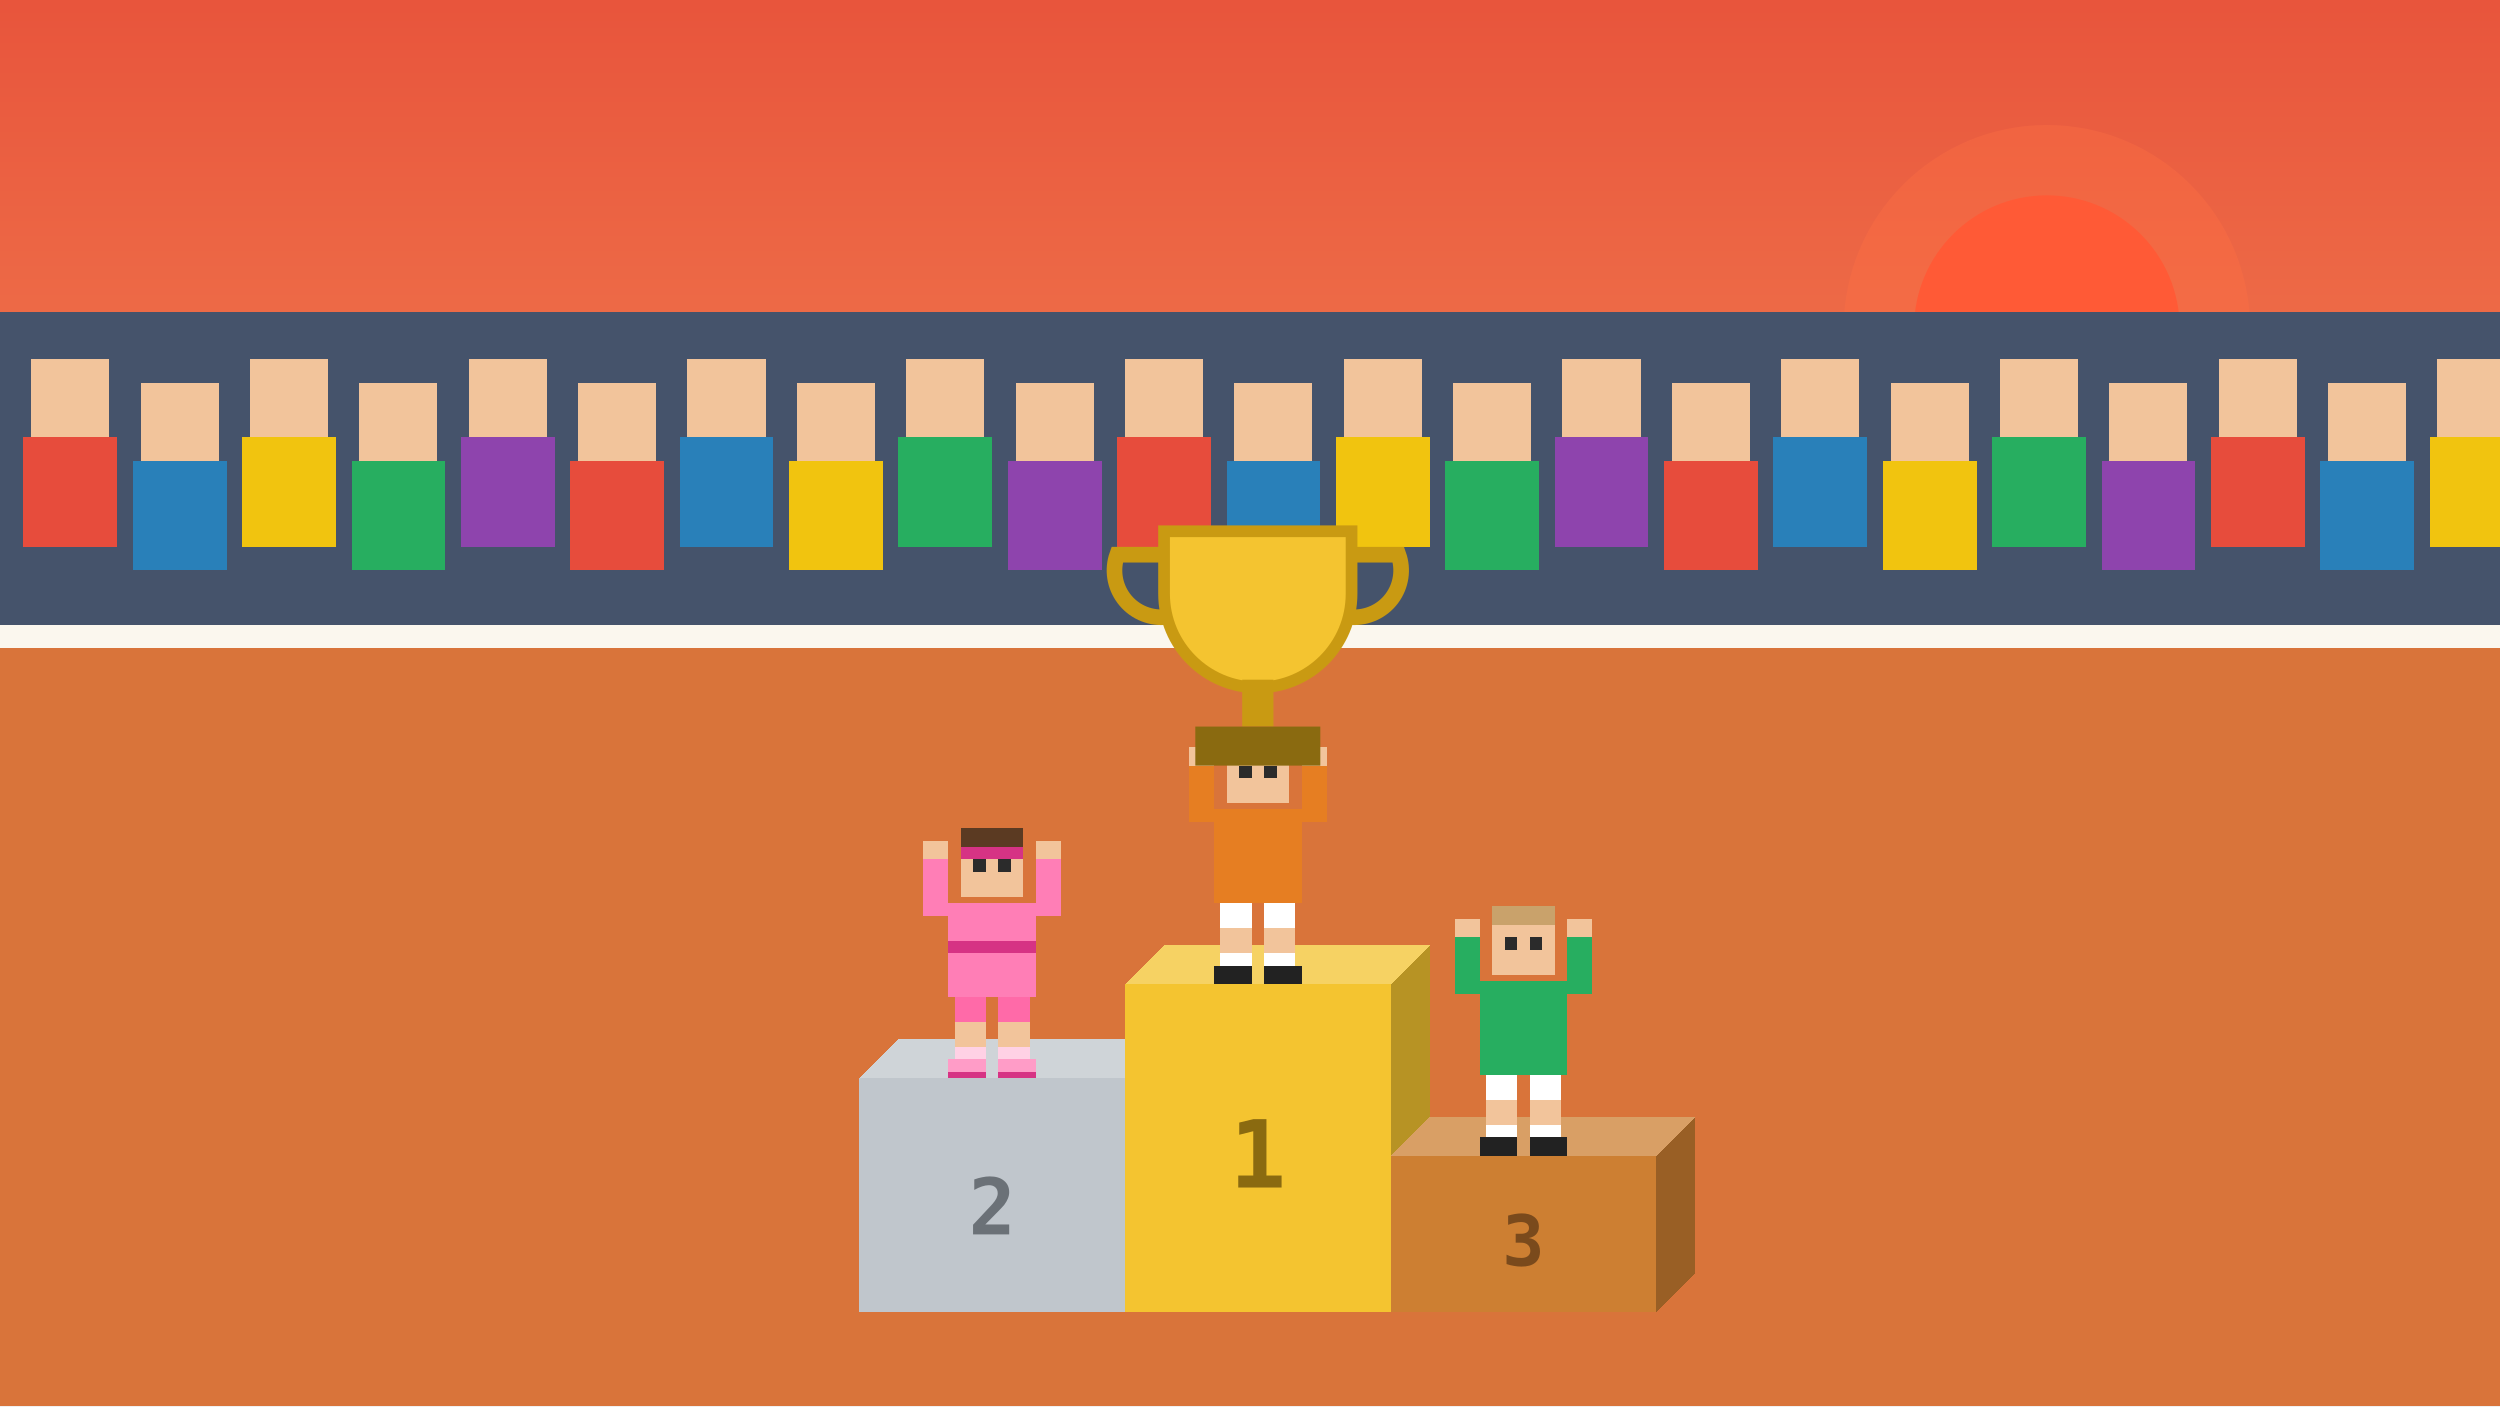
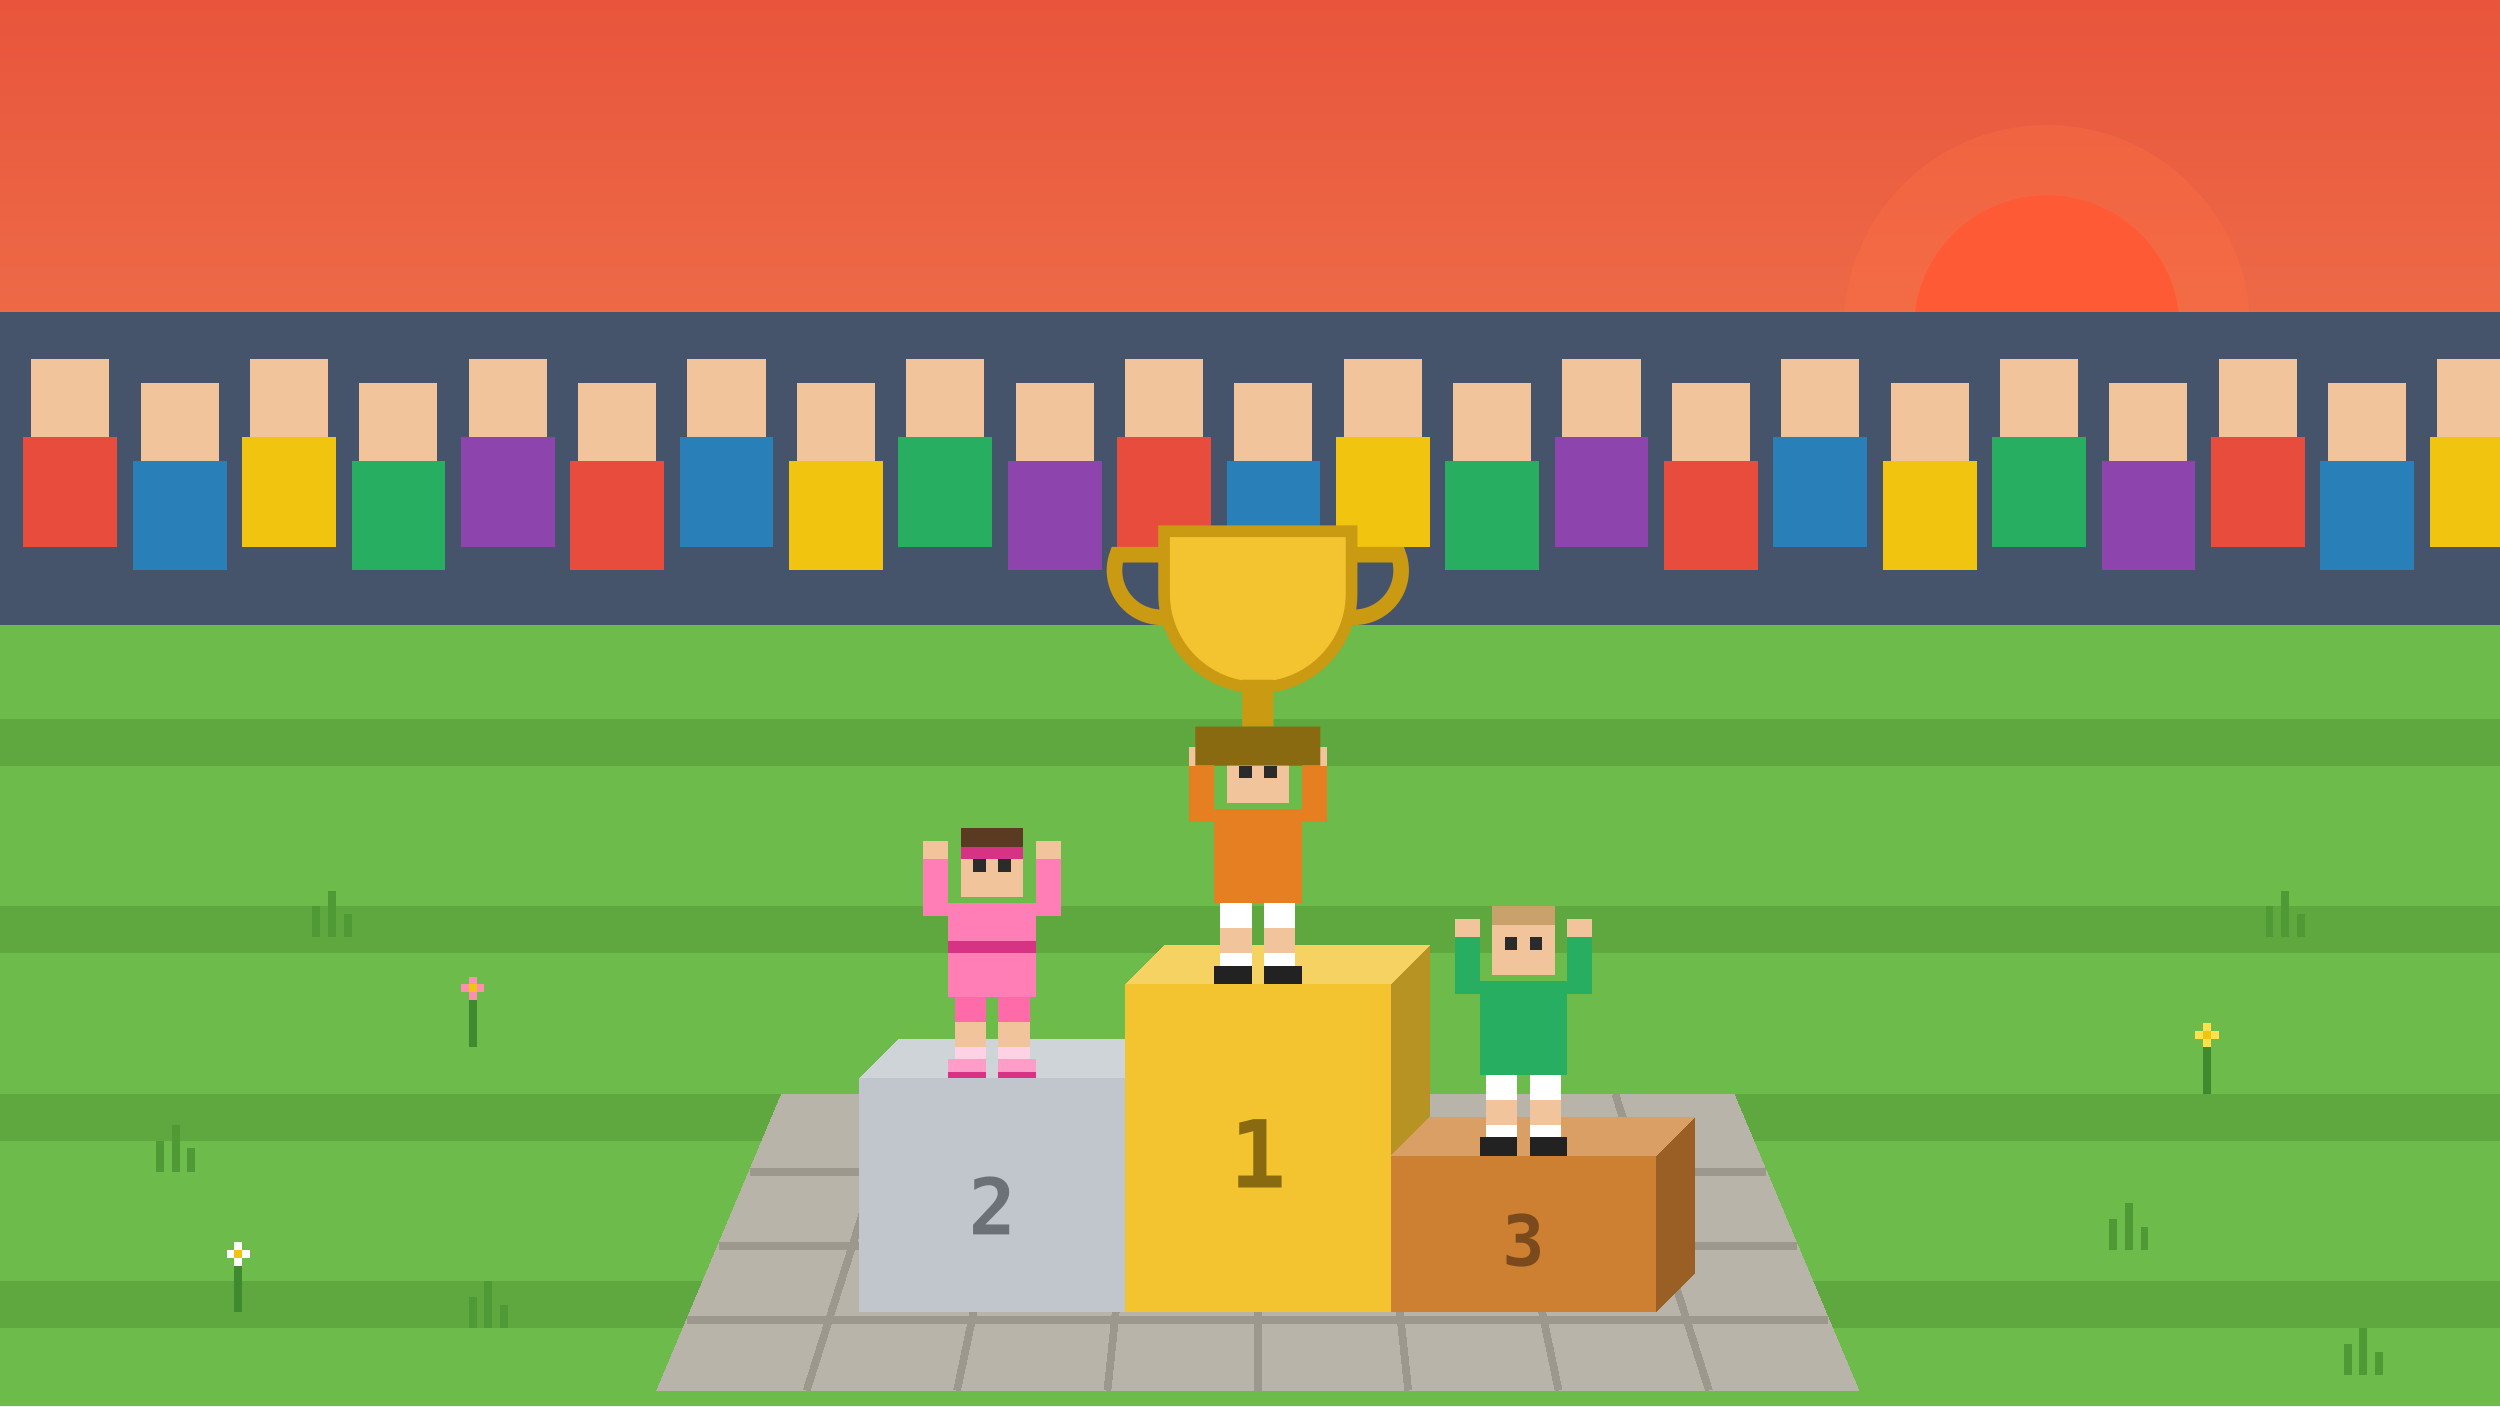
<svg xmlns="http://www.w3.org/2000/svg" viewBox="0 0 320 180" shape-rendering="crispEdges">
  <defs>
    <linearGradient id="evening" x1="0" y1="0" x2="0" y2="1">
      <stop offset="0" stop-color="#e8553c" />
      <stop offset="1" stop-color="#ffb36b" />
    </linearGradient>
  </defs>
  <rect x="0" y="0" width="320" height="180" fill="url(#evening)" />
  <g shape-rendering="auto">
    <circle cx="262" cy="42" r="26" fill="#ff7043" opacity="0.35" />
    <circle cx="262" cy="42" r="17" fill="#ff5a36" />
  </g>
  <rect x="0" y="40" width="320" height="40" fill="#45536b" />
  <g>
    <animateTransform attributeName="transform" type="translate" values="0 0;0 -2;0 0" dur="0.90s" begin="0.0s" repeatCount="indefinite" />
    <rect x="4" y="46" width="10" height="10" fill="#f2c49b" />
    <rect x="3" y="56" width="12" height="14" fill="#e74c3c" />
  </g>
  <g>
    <animateTransform attributeName="transform" type="translate" values="0 0;0 -2;0 0" dur="1.05s" begin="0.2s" repeatCount="indefinite" />
    <rect x="18" y="49" width="10" height="10" fill="#f2c49b" />
    <rect x="17" y="59" width="12" height="14" fill="#2980b9" />
  </g>
  <g>
    <animateTransform attributeName="transform" type="translate" values="0 0;0 -2;0 0" dur="1.20s" begin="0.4s" repeatCount="indefinite" />
    <rect x="32" y="46" width="10" height="10" fill="#f2c49b" />
    <rect x="31" y="56" width="12" height="14" fill="#f1c40f" />
  </g>
  <g>
    <animateTransform attributeName="transform" type="translate" values="0 0;0 -2;0 0" dur="1.35s" begin="0.6s" repeatCount="indefinite" />
    <rect x="46" y="49" width="10" height="10" fill="#f2c49b" />
    <rect x="45" y="59" width="12" height="14" fill="#27ae60" />
  </g>
  <g>
    <animateTransform attributeName="transform" type="translate" values="0 0;0 -2;0 0" dur="0.90s" begin="0.8s" repeatCount="indefinite" />
    <rect x="60" y="46" width="10" height="10" fill="#f2c49b" />
    <rect x="59" y="56" width="12" height="14" fill="#8e44ad" />
  </g>
  <g>
    <animateTransform attributeName="transform" type="translate" values="0 0;0 -2;0 0" dur="1.05s" begin="0.0s" repeatCount="indefinite" />
    <rect x="74" y="49" width="10" height="10" fill="#f2c49b" />
    <rect x="73" y="59" width="12" height="14" fill="#e74c3c" />
  </g>
  <g>
    <animateTransform attributeName="transform" type="translate" values="0 0;0 -2;0 0" dur="1.20s" begin="0.2s" repeatCount="indefinite" />
    <rect x="88" y="46" width="10" height="10" fill="#f2c49b" />
    <rect x="87" y="56" width="12" height="14" fill="#2980b9" />
  </g>
  <g>
    <animateTransform attributeName="transform" type="translate" values="0 0;0 -2;0 0" dur="1.35s" begin="0.4s" repeatCount="indefinite" />
    <rect x="102" y="49" width="10" height="10" fill="#f2c49b" />
    <rect x="101" y="59" width="12" height="14" fill="#f1c40f" />
  </g>
  <g>
    <animateTransform attributeName="transform" type="translate" values="0 0;0 -2;0 0" dur="0.90s" begin="0.6s" repeatCount="indefinite" />
    <rect x="116" y="46" width="10" height="10" fill="#f2c49b" />
    <rect x="115" y="56" width="12" height="14" fill="#27ae60" />
  </g>
  <g>
    <animateTransform attributeName="transform" type="translate" values="0 0;0 -2;0 0" dur="1.05s" begin="0.8s" repeatCount="indefinite" />
    <rect x="130" y="49" width="10" height="10" fill="#f2c49b" />
    <rect x="129" y="59" width="12" height="14" fill="#8e44ad" />
  </g>
  <g>
    <animateTransform attributeName="transform" type="translate" values="0 0;0 -2;0 0" dur="1.20s" begin="0.0s" repeatCount="indefinite" />
    <rect x="144" y="46" width="10" height="10" fill="#f2c49b" />
    <rect x="143" y="56" width="12" height="14" fill="#e74c3c" />
  </g>
  <g>
    <animateTransform attributeName="transform" type="translate" values="0 0;0 -2;0 0" dur="1.35s" begin="0.2s" repeatCount="indefinite" />
    <rect x="158" y="49" width="10" height="10" fill="#f2c49b" />
    <rect x="157" y="59" width="12" height="14" fill="#2980b9" />
  </g>
  <g>
    <animateTransform attributeName="transform" type="translate" values="0 0;0 -2;0 0" dur="0.90s" begin="0.4s" repeatCount="indefinite" />
    <rect x="172" y="46" width="10" height="10" fill="#f2c49b" />
    <rect x="171" y="56" width="12" height="14" fill="#f1c40f" />
  </g>
  <g>
    <animateTransform attributeName="transform" type="translate" values="0 0;0 -2;0 0" dur="1.05s" begin="0.6s" repeatCount="indefinite" />
    <rect x="186" y="49" width="10" height="10" fill="#f2c49b" />
    <rect x="185" y="59" width="12" height="14" fill="#27ae60" />
  </g>
  <g>
    <animateTransform attributeName="transform" type="translate" values="0 0;0 -2;0 0" dur="1.20s" begin="0.8s" repeatCount="indefinite" />
    <rect x="200" y="46" width="10" height="10" fill="#f2c49b" />
    <rect x="199" y="56" width="12" height="14" fill="#8e44ad" />
  </g>
  <g>
    <animateTransform attributeName="transform" type="translate" values="0 0;0 -2;0 0" dur="1.35s" begin="0.0s" repeatCount="indefinite" />
    <rect x="214" y="49" width="10" height="10" fill="#f2c49b" />
    <rect x="213" y="59" width="12" height="14" fill="#e74c3c" />
  </g>
  <g>
    <animateTransform attributeName="transform" type="translate" values="0 0;0 -2;0 0" dur="0.90s" begin="0.2s" repeatCount="indefinite" />
    <rect x="228" y="46" width="10" height="10" fill="#f2c49b" />
    <rect x="227" y="56" width="12" height="14" fill="#2980b9" />
  </g>
  <g>
    <animateTransform attributeName="transform" type="translate" values="0 0;0 -2;0 0" dur="1.05s" begin="0.4s" repeatCount="indefinite" />
    <rect x="242" y="49" width="10" height="10" fill="#f2c49b" />
    <rect x="241" y="59" width="12" height="14" fill="#f1c40f" />
  </g>
  <g>
    <animateTransform attributeName="transform" type="translate" values="0 0;0 -2;0 0" dur="1.20s" begin="0.6s" repeatCount="indefinite" />
    <rect x="256" y="46" width="10" height="10" fill="#f2c49b" />
    <rect x="255" y="56" width="12" height="14" fill="#27ae60" />
  </g>
  <g>
    <animateTransform attributeName="transform" type="translate" values="0 0;0 -2;0 0" dur="1.35s" begin="0.8s" repeatCount="indefinite" />
    <rect x="270" y="49" width="10" height="10" fill="#f2c49b" />
    <rect x="269" y="59" width="12" height="14" fill="#8e44ad" />
  </g>
  <g>
    <animateTransform attributeName="transform" type="translate" values="0 0;0 -2;0 0" dur="0.90s" begin="0.0s" repeatCount="indefinite" />
    <rect x="284" y="46" width="10" height="10" fill="#f2c49b" />
    <rect x="283" y="56" width="12" height="14" fill="#e74c3c" />
  </g>
  <g>
    <animateTransform attributeName="transform" type="translate" values="0 0;0 -2;0 0" dur="1.05s" begin="0.2s" repeatCount="indefinite" />
    <rect x="298" y="49" width="10" height="10" fill="#f2c49b" />
    <rect x="297" y="59" width="12" height="14" fill="#2980b9" />
  </g>
  <g>
    <animateTransform attributeName="transform" type="translate" values="0 0;0 -2;0 0" dur="1.20s" begin="0.4s" repeatCount="indefinite" />
    <rect x="312" y="46" width="10" height="10" fill="#f2c49b" />
    <rect x="311" y="56" width="12" height="14" fill="#f1c40f" />
  </g>
-   <rect x="0" y="80" width="320" height="100" fill="#d9743a" />
-   <rect x="0" y="80" width="320" height="3" fill="#fbf7ee" />
+   <rect x="0" y="80" width="320" height="100" fill="#6dbb4a" />
+   <rect x="0" y="92" width="320" height="6" fill="#5ea83f" />
+   <rect x="0" y="116" width="320" height="6" fill="#5ea83f" />
+   <rect x="0" y="140" width="320" height="6" fill="#5ea83f" />
+   <rect x="0" y="164" width="320" height="6" fill="#5ea83f" />
+   <polygon points="100,140 222,140 238,178 84,178" fill="#b9b4aa" />
+   <rect x="96" y="149.5" width="130" height="1" fill="#9d988e" />
+   <rect x="92" y="159.0" width="138" height="1" fill="#9d988e" />
+   <rect x="88" y="168.5" width="146" height="1" fill="#9d988e" />
+   <line x1="115.25" y1="140" x2="103.25" y2="178" stroke="#9d988e" stroke-width="1" />
+   <line x1="130.5" y1="140" x2="122.5" y2="178" stroke="#9d988e" stroke-width="1" />
+   <line x1="145.75" y1="140" x2="141.75" y2="178" stroke="#9d988e" stroke-width="1" />
+   <line x1="161.0" y1="140" x2="161.0" y2="178" stroke="#9d988e" stroke-width="1" />
+   <line x1="176.25" y1="140" x2="180.25" y2="178" stroke="#9d988e" stroke-width="1" />
+   <line x1="191.5" y1="140" x2="199.5" y2="178" stroke="#9d988e" stroke-width="1" />
+   <line x1="206.75" y1="140" x2="218.75" y2="178" stroke="#9d988e" stroke-width="1" />
+   <rect x="20" y="146" width="1" height="4" fill="#4f9a35" />
+   <rect x="22" y="144" width="1" height="6" fill="#4f9a35" />
+   <rect x="24" y="147" width="1" height="3" fill="#4f9a35" />
+   <rect x="60" y="166" width="1" height="4" fill="#4f9a35" />
+   <rect x="62" y="164" width="1" height="6" fill="#4f9a35" />
+   <rect x="64" y="167" width="1" height="3" fill="#4f9a35" />
+   <rect x="270" y="156" width="1" height="4" fill="#4f9a35" />
+   <rect x="272" y="154" width="1" height="6" fill="#4f9a35" />
+   <rect x="274" y="157" width="1" height="3" fill="#4f9a35" />
+   <rect x="300" y="172" width="1" height="4" fill="#4f9a35" />
+   <rect x="302" y="170" width="1" height="6" fill="#4f9a35" />
+   <rect x="304" y="173" width="1" height="3" fill="#4f9a35" />
+   <rect x="40" y="116" width="1" height="4" fill="#4f9a35" />
+   <rect x="42" y="114" width="1" height="6" fill="#4f9a35" />
+   <rect x="44" y="117" width="1" height="3" fill="#4f9a35" />
+   <rect x="290" y="116" width="1" height="4" fill="#4f9a35" />
+   <rect x="292" y="114" width="1" height="6" fill="#4f9a35" />
+   <rect x="294" y="117" width="1" height="3" fill="#4f9a35" />
+   <rect x="30" y="162" width="1" height="6" fill="#3f8a2f" />
+   <g>
+     <animateTransform attributeName="transform" type="rotate" values="-8 30 162;8 30 162;-8 30 162" dur="1.8s" repeatCount="indefinite" />
+     <rect x="29" y="160" width="3" height="1" fill="#ffffff" />
+     <rect x="30" y="159" width="1" height="3" fill="#ffffff" />
+     <rect x="30" y="160" width="1" height="1" fill="#f1c40f" />
+   </g>
+   <rect x="282" y="134" width="1" height="6" fill="#3f8a2f" />
+   <g>
+     <animateTransform attributeName="transform" type="rotate" values="-8 282 134;8 282 134;-8 282 134" dur="1.8s" repeatCount="indefinite" />
+     <rect x="281" y="132" width="3" height="1" fill="#ffe14d" />
+     <rect x="282" y="131" width="1" height="3" fill="#ffe14d" />
+     <rect x="282" y="132" width="1" height="1" fill="#f1c40f" />
+   </g>
+   <rect x="60" y="128" width="1" height="6" fill="#3f8a2f" />
+   <g>
+     <animateTransform attributeName="transform" type="rotate" values="-8 60 128;8 60 128;-8 60 128" dur="1.4s" repeatCount="indefinite" />
+     <rect x="59" y="126" width="3" height="1" fill="#ff8fb1" />
+     <rect x="60" y="125" width="1" height="3" fill="#ff8fb1" />
+     <rect x="60" y="126" width="1" height="1" fill="#f1c40f" />
+   </g>
  <polygon points="110,138 115,133 149,133 144,138" fill="#cfd4d8" />
  <polygon points="144,138 149,133 149,163 144,168" fill="#909499" />
  <rect x="110" y="138" width="34" height="30" fill="#c0c6cc" />
  <polygon points="144,126 149,121 183,121 178,126" fill="#f6d263" />
  <polygon points="178,126 183,121 183,163 178,168" fill="#b79324" />
  <rect x="144" y="126" width="34" height="42" fill="#f4c430" />
  <polygon points="178,148 183,143 217,143 212,148" fill="#d99f65" />
  <polygon points="212,148 217,143 217,163 212,168" fill="#995f25" />
  <rect x="178" y="148" width="34" height="20" fill="#cd7f32" />
  <text x="161" y="152" font-family="monospace" font-size="12" font-weight="bold" text-anchor="middle" fill="#8a6a10">1</text>
  <text x="127" y="158" font-family="monospace" font-size="10" font-weight="bold" text-anchor="middle" fill="#6b7177">2</text>
  <text x="195" y="162" font-family="monospace" font-size="9" font-weight="bold" text-anchor="middle" fill="#7a4a1c">3</text>
  <g>
    <animateTransform attributeName="transform" type="translate" values="0 0;0 -0.80;0 0" keyTimes="0;0.5;1" calcMode="spline" keySplines="0.4 0 0.6 1;0.4 0 0.6 1" dur="1.8s" begin="0.4s" repeatCount="indefinite" />
    <rect x="156.2" y="114.8" width="4.0" height="4.0" fill="#ffffff" />
    <rect x="161.8" y="114.8" width="4.0" height="4.0" fill="#ffffff" />
    <rect x="156.2" y="118.8" width="4.0" height="3.2" fill="#f2c49b" />
    <rect x="161.8" y="118.8" width="4.0" height="3.2" fill="#f2c49b" />
    <rect x="156.2" y="122.0" width="4.0" height="1.6" fill="#ffffff" />
    <rect x="161.8" y="122.0" width="4.0" height="1.6" fill="#ffffff" />
    <rect x="155.4" y="123.6" width="4.8" height="2.4" fill="#222222" />
    <rect x="161.8" y="123.6" width="4.8" height="2.4" fill="#222222" />
    <rect x="155.4" y="103.6" width="11.2" height="12.0" fill="#e67e22" />
    <rect x="157.0" y="94.0" width="8.0" height="8.8" fill="#f2c49b" />
    <rect x="157.0" y="94.0" width="8.0" height="2.4" fill="#222222" />
    <rect x="158.6" y="98.0" width="1.6" height="1.6" fill="#2b2b2b" />
    <rect x="161.8" y="98.0" width="1.6" height="1.6" fill="#2b2b2b" />
    <rect x="152.2" y="97.2" width="3.2" height="8.0" fill="#e67e22" />
    <rect x="166.6" y="97.2" width="3.2" height="8.0" fill="#e67e22" />
    <rect x="152.2" y="95.6" width="3.2" height="2.4" fill="#f2c49b" />
    <rect x="166.6" y="95.6" width="3.2" height="2.4" fill="#f2c49b" />
    <g opacity="0">
      <animate attributeName="opacity" values="0;0;1;0" keyTimes="0;0.92;0.96;1" dur="5.20s" begin="2.8s" repeatCount="indefinite" />
      <rect x="158.6" y="98.0" width="1.6" height="1.6" fill="#f2c49b" />
      <rect x="161.8" y="98.0" width="1.6" height="1.6" fill="#f2c49b" />
    </g>
  </g>
  <g shape-rendering="auto">
    <path d="M 149 68 h 24 v 8 a 12 12 0 0 1 -24 0 z" fill="#f4c430" stroke="#c99a12" stroke-width="1.5" />
    <path d="M 149 71 h -6 a 6 6 0 0 0 6 8" fill="none" stroke="#c99a12" stroke-width="2" />
    <path d="M 173 71 h 6 a 6 6 0 0 1 -6 8" fill="none" stroke="#c99a12" stroke-width="2" />
    <rect x="159" y="87" width="4" height="6" fill="#c99a12" />
    <rect x="153" y="93" width="16" height="5" fill="#8a6a10" />
  </g>
  <g shape-rendering="auto">
    <circle cx="20" cy="48" r="3" fill="#ffffff" opacity="0">
      <animate attributeName="opacity" values="0;0;1;0" keyTimes="0;0.85;0.88;1" dur="1.60s" begin="0.0s" repeatCount="indefinite" />
    </circle>
  </g>
  <g shape-rendering="auto">
    <circle cx="73" cy="55" r="3" fill="#ffffff" opacity="0">
      <animate attributeName="opacity" values="0;0;1;0" keyTimes="0;0.85;0.88;1" dur="1.95s" begin="0.3s" repeatCount="indefinite" />
    </circle>
  </g>
  <g shape-rendering="auto">
    <circle cx="126" cy="62" r="3" fill="#ffffff" opacity="0">
      <animate attributeName="opacity" values="0;0;1;0" keyTimes="0;0.85;0.88;1" dur="2.30s" begin="0.6s" repeatCount="indefinite" />
    </circle>
  </g>
  <g shape-rendering="auto">
    <circle cx="179" cy="69" r="3" fill="#ffffff" opacity="0">
      <animate attributeName="opacity" values="0;0;1;0" keyTimes="0;0.85;0.88;1" dur="2.65s" begin="0.9s" repeatCount="indefinite" />
    </circle>
  </g>
  <g>
    <animateTransform attributeName="transform" type="translate" values="0 0; 0 -2; 0 0" dur="0.5s" repeatCount="indefinite" />
    <g>
      <animateTransform attributeName="transform" type="translate" values="0 0;0 -0.80;0 0" keyTimes="0;0.5;1" calcMode="spline" keySplines="0.4 0 0.6 1;0.4 0 0.6 1" dur="2.2s" begin="0.0s" repeatCount="indefinite" />
      <rect x="122.2" y="126.8" width="4.0" height="4.0" fill="#ff6aa8" />
      <rect x="127.8" y="126.8" width="4.0" height="4.0" fill="#ff6aa8" />
      <rect x="122.2" y="130.8" width="4.0" height="3.2" fill="#f2c49b" />
      <rect x="127.8" y="130.8" width="4.0" height="3.2" fill="#f2c49b" />
      <rect x="122.2" y="134.0" width="4.0" height="1.6" fill="#ffd1e5" />
      <rect x="127.8" y="134.0" width="4.0" height="1.6" fill="#ffd1e5" />
      <rect x="121.4" y="135.6" width="4.8" height="2.4" fill="#ff9cc7" />
      <rect x="127.8" y="135.6" width="4.8" height="2.4" fill="#ff9cc7" />
      <rect x="121.4" y="115.6" width="11.2" height="12.0" fill="#ff7eb6" />
      <rect x="123.0" y="106.0" width="8.0" height="8.8" fill="#f2c49b" />
      <rect x="123.0" y="106.0" width="8.0" height="2.4" fill="#5b3a22" />
      <rect x="124.6" y="110.0" width="1.6" height="1.6" fill="#2b2b2b" />
      <rect x="127.8" y="110.0" width="1.6" height="1.6" fill="#2b2b2b" />
      <rect x="118.2" y="109.2" width="3.2" height="8.0" fill="#ff7eb6" />
      <rect x="132.6" y="109.2" width="3.2" height="8.0" fill="#ff7eb6" />
      <rect x="118.2" y="107.6" width="3.2" height="2.4" fill="#f2c49b" />
      <rect x="132.6" y="107.6" width="3.2" height="2.4" fill="#f2c49b" />
      <rect x="123.0" y="108.4" width="8.0" height="1.6" fill="#d63384" />
      <rect x="121.4" y="120.4" width="11.2" height="1.6" fill="#d63384" />
      <rect x="121.4" y="137.2" width="4.8" height="0.8" fill="#d63384" />
      <rect x="127.8" y="137.2" width="4.8" height="0.8" fill="#d63384" />
      <g opacity="0">
        <animate attributeName="opacity" values="0;0;1;0" keyTimes="0;0.92;0.96;1" dur="5.65s" begin="1.4s" repeatCount="indefinite" />
        <rect x="124.6" y="110.0" width="1.6" height="1.6" fill="#f2c49b" />
        <rect x="127.8" y="110.0" width="1.6" height="1.6" fill="#f2c49b" />
      </g>
    </g>
  </g>
  <g>
    <animateTransform attributeName="transform" type="translate" values="0 0; 0 -2; 0 0" dur="0.5s" repeatCount="indefinite" />
    <g>
      <animateTransform attributeName="transform" type="translate" values="0 0;0 -0.80;0 0" keyTimes="0;0.5;1" calcMode="spline" keySplines="0.4 0 0.6 1;0.4 0 0.6 1" dur="1.8s" begin="0.8s" repeatCount="indefinite" />
      <rect x="190.2" y="136.8" width="4.0" height="4.0" fill="#ffffff" />
      <rect x="195.8" y="136.8" width="4.0" height="4.0" fill="#ffffff" />
      <rect x="190.2" y="140.8" width="4.0" height="3.2" fill="#f2c49b" />
      <rect x="195.8" y="140.8" width="4.0" height="3.2" fill="#f2c49b" />
      <rect x="190.2" y="144.0" width="4.0" height="1.6" fill="#ffffff" />
      <rect x="195.8" y="144.0" width="4.0" height="1.6" fill="#ffffff" />
      <rect x="189.4" y="145.6" width="4.8" height="2.4" fill="#222222" />
      <rect x="195.8" y="145.6" width="4.8" height="2.4" fill="#222222" />
      <rect x="189.4" y="125.6" width="11.2" height="12.0" fill="#27ae60" />
      <rect x="191.0" y="116.0" width="8.0" height="8.8" fill="#f2c49b" />
      <rect x="191.0" y="116.0" width="8.0" height="2.4" fill="#c9a26b" />
      <rect x="192.6" y="120.0" width="1.6" height="1.6" fill="#2b2b2b" />
      <rect x="195.8" y="120.0" width="1.6" height="1.6" fill="#2b2b2b" />
      <rect x="186.2" y="119.2" width="3.2" height="8.0" fill="#27ae60" />
      <rect x="200.6" y="119.2" width="3.2" height="8.0" fill="#27ae60" />
      <rect x="186.2" y="117.6" width="3.2" height="2.4" fill="#f2c49b" />
      <rect x="200.6" y="117.6" width="3.2" height="2.4" fill="#f2c49b" />
      <g opacity="0">
        <animate attributeName="opacity" values="0;0;1;0" keyTimes="0;0.92;0.96;1" dur="3.40s" begin="2.1s" repeatCount="indefinite" />
        <rect x="192.6" y="120.0" width="1.6" height="1.6" fill="#f2c49b" />
        <rect x="195.8" y="120.0" width="1.6" height="1.6" fill="#f2c49b" />
      </g>
    </g>
  </g>
</svg>
